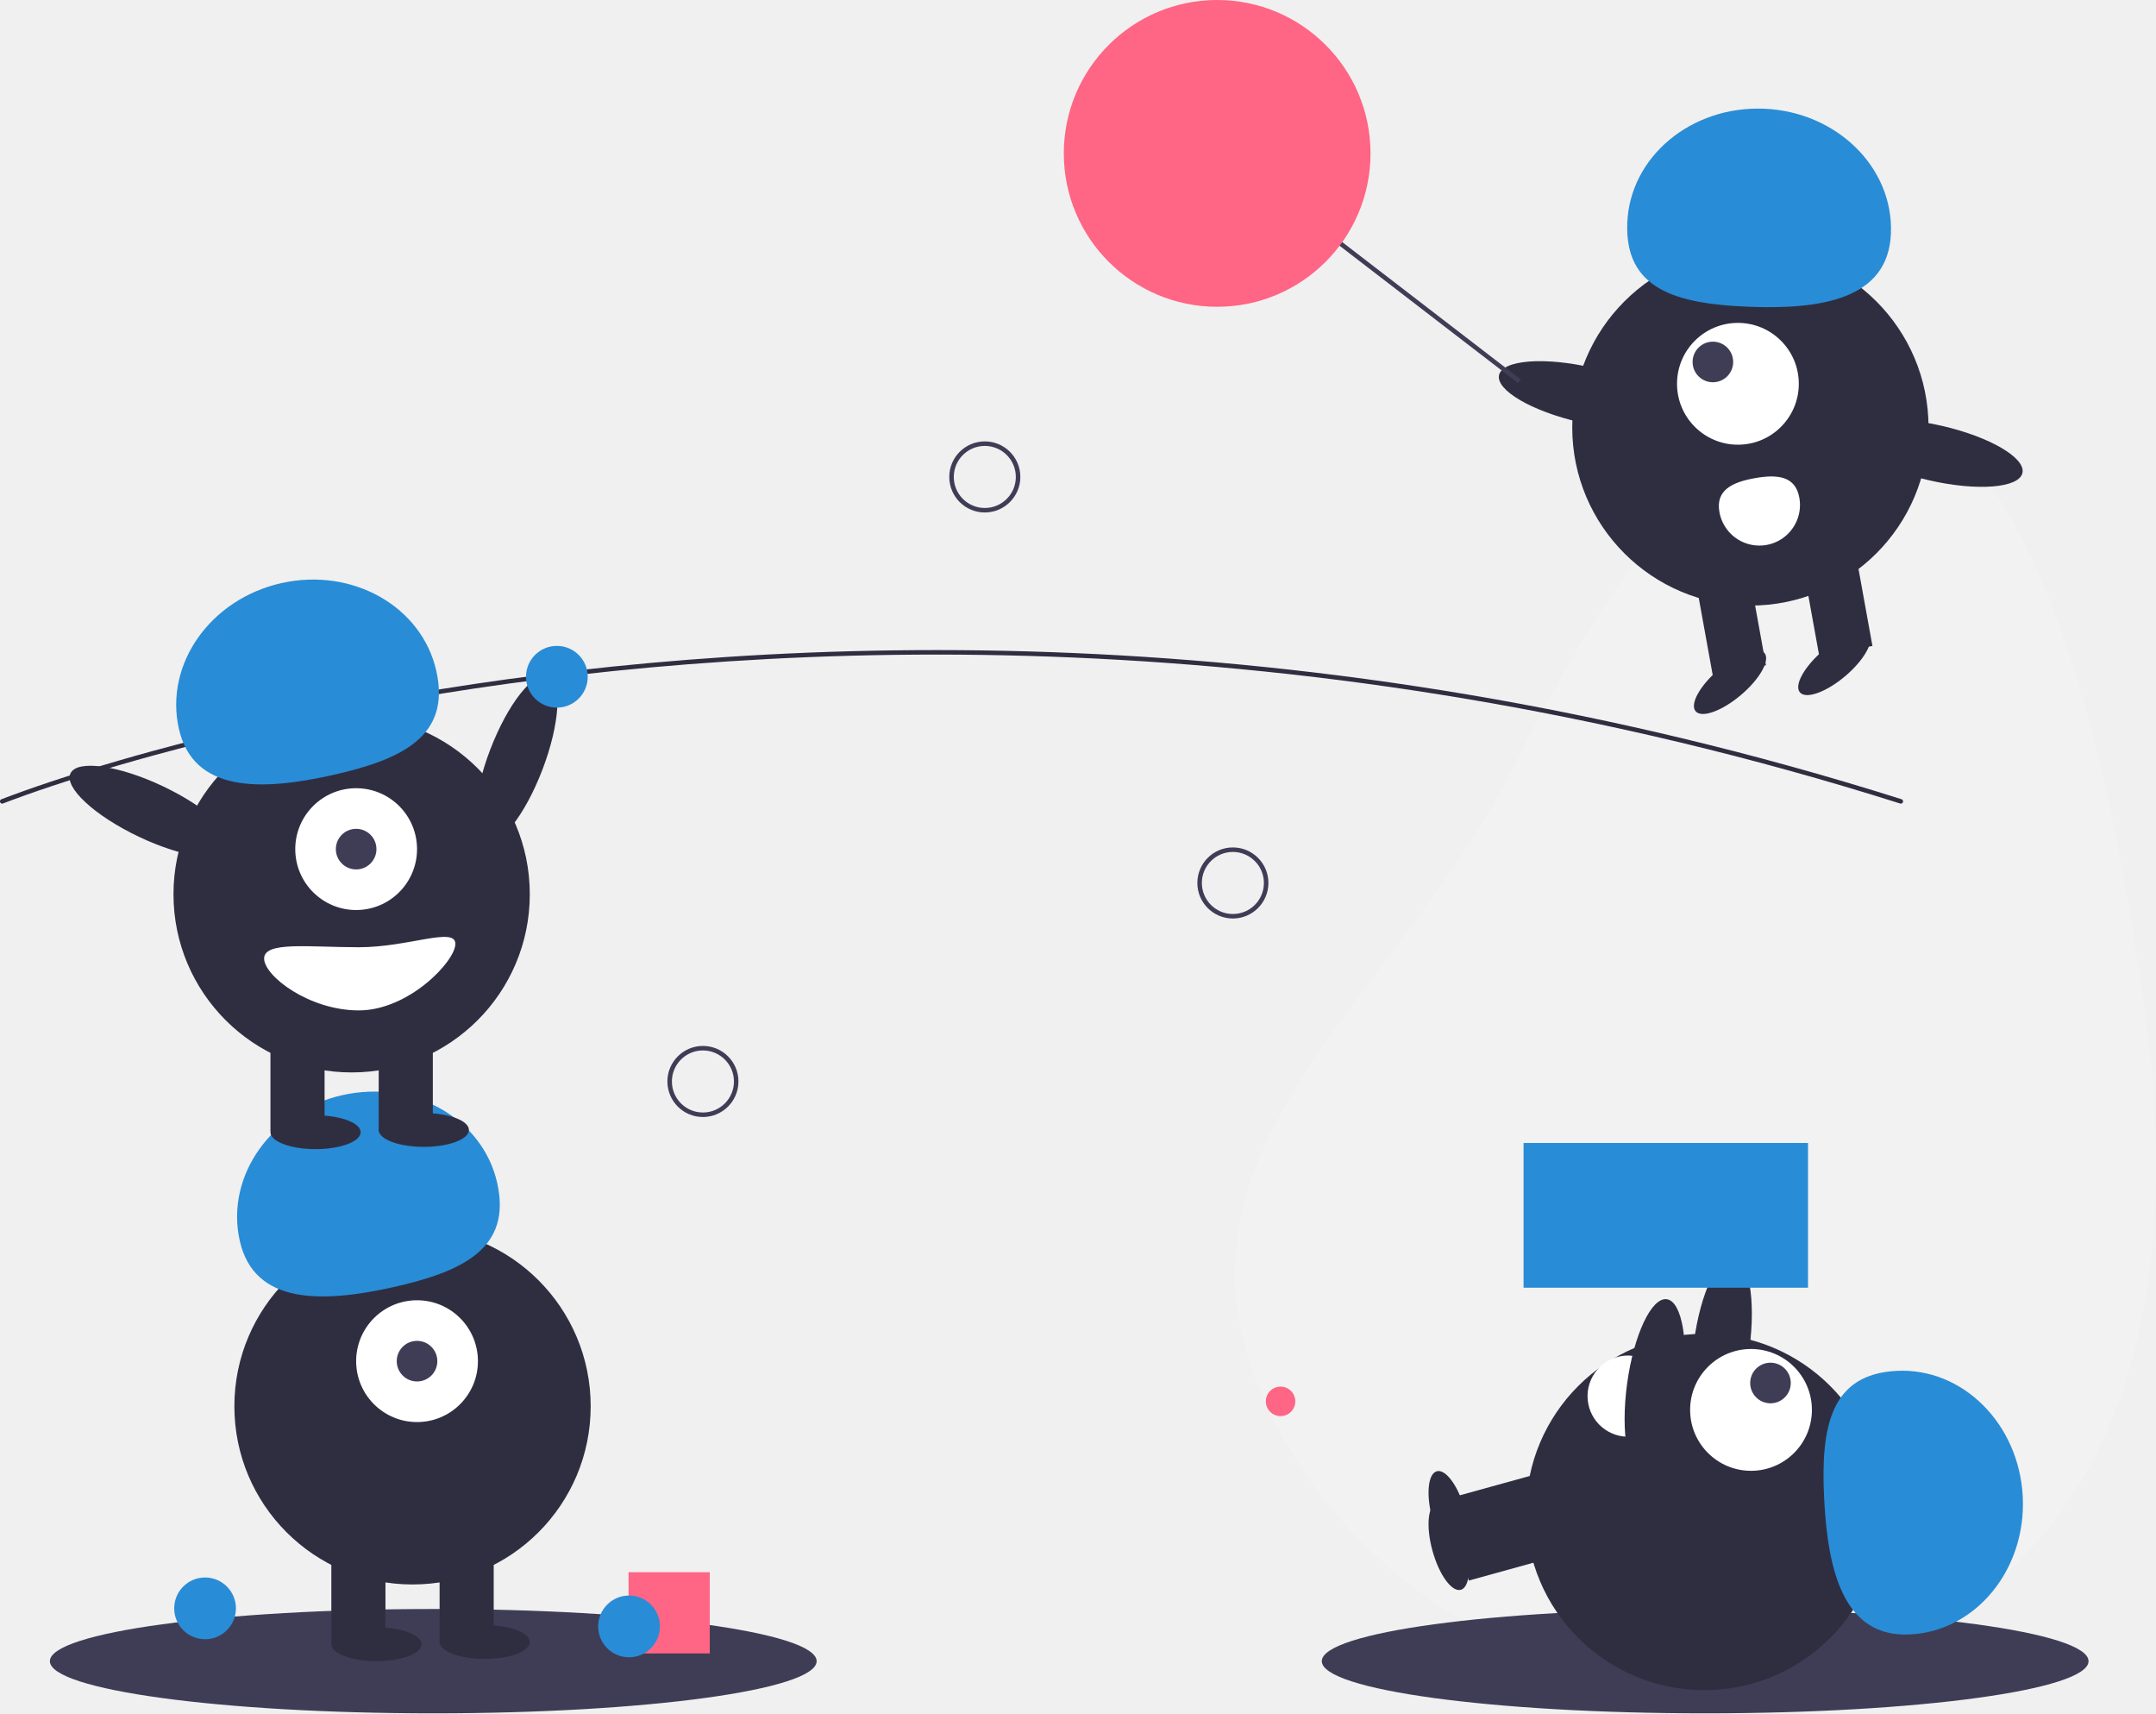
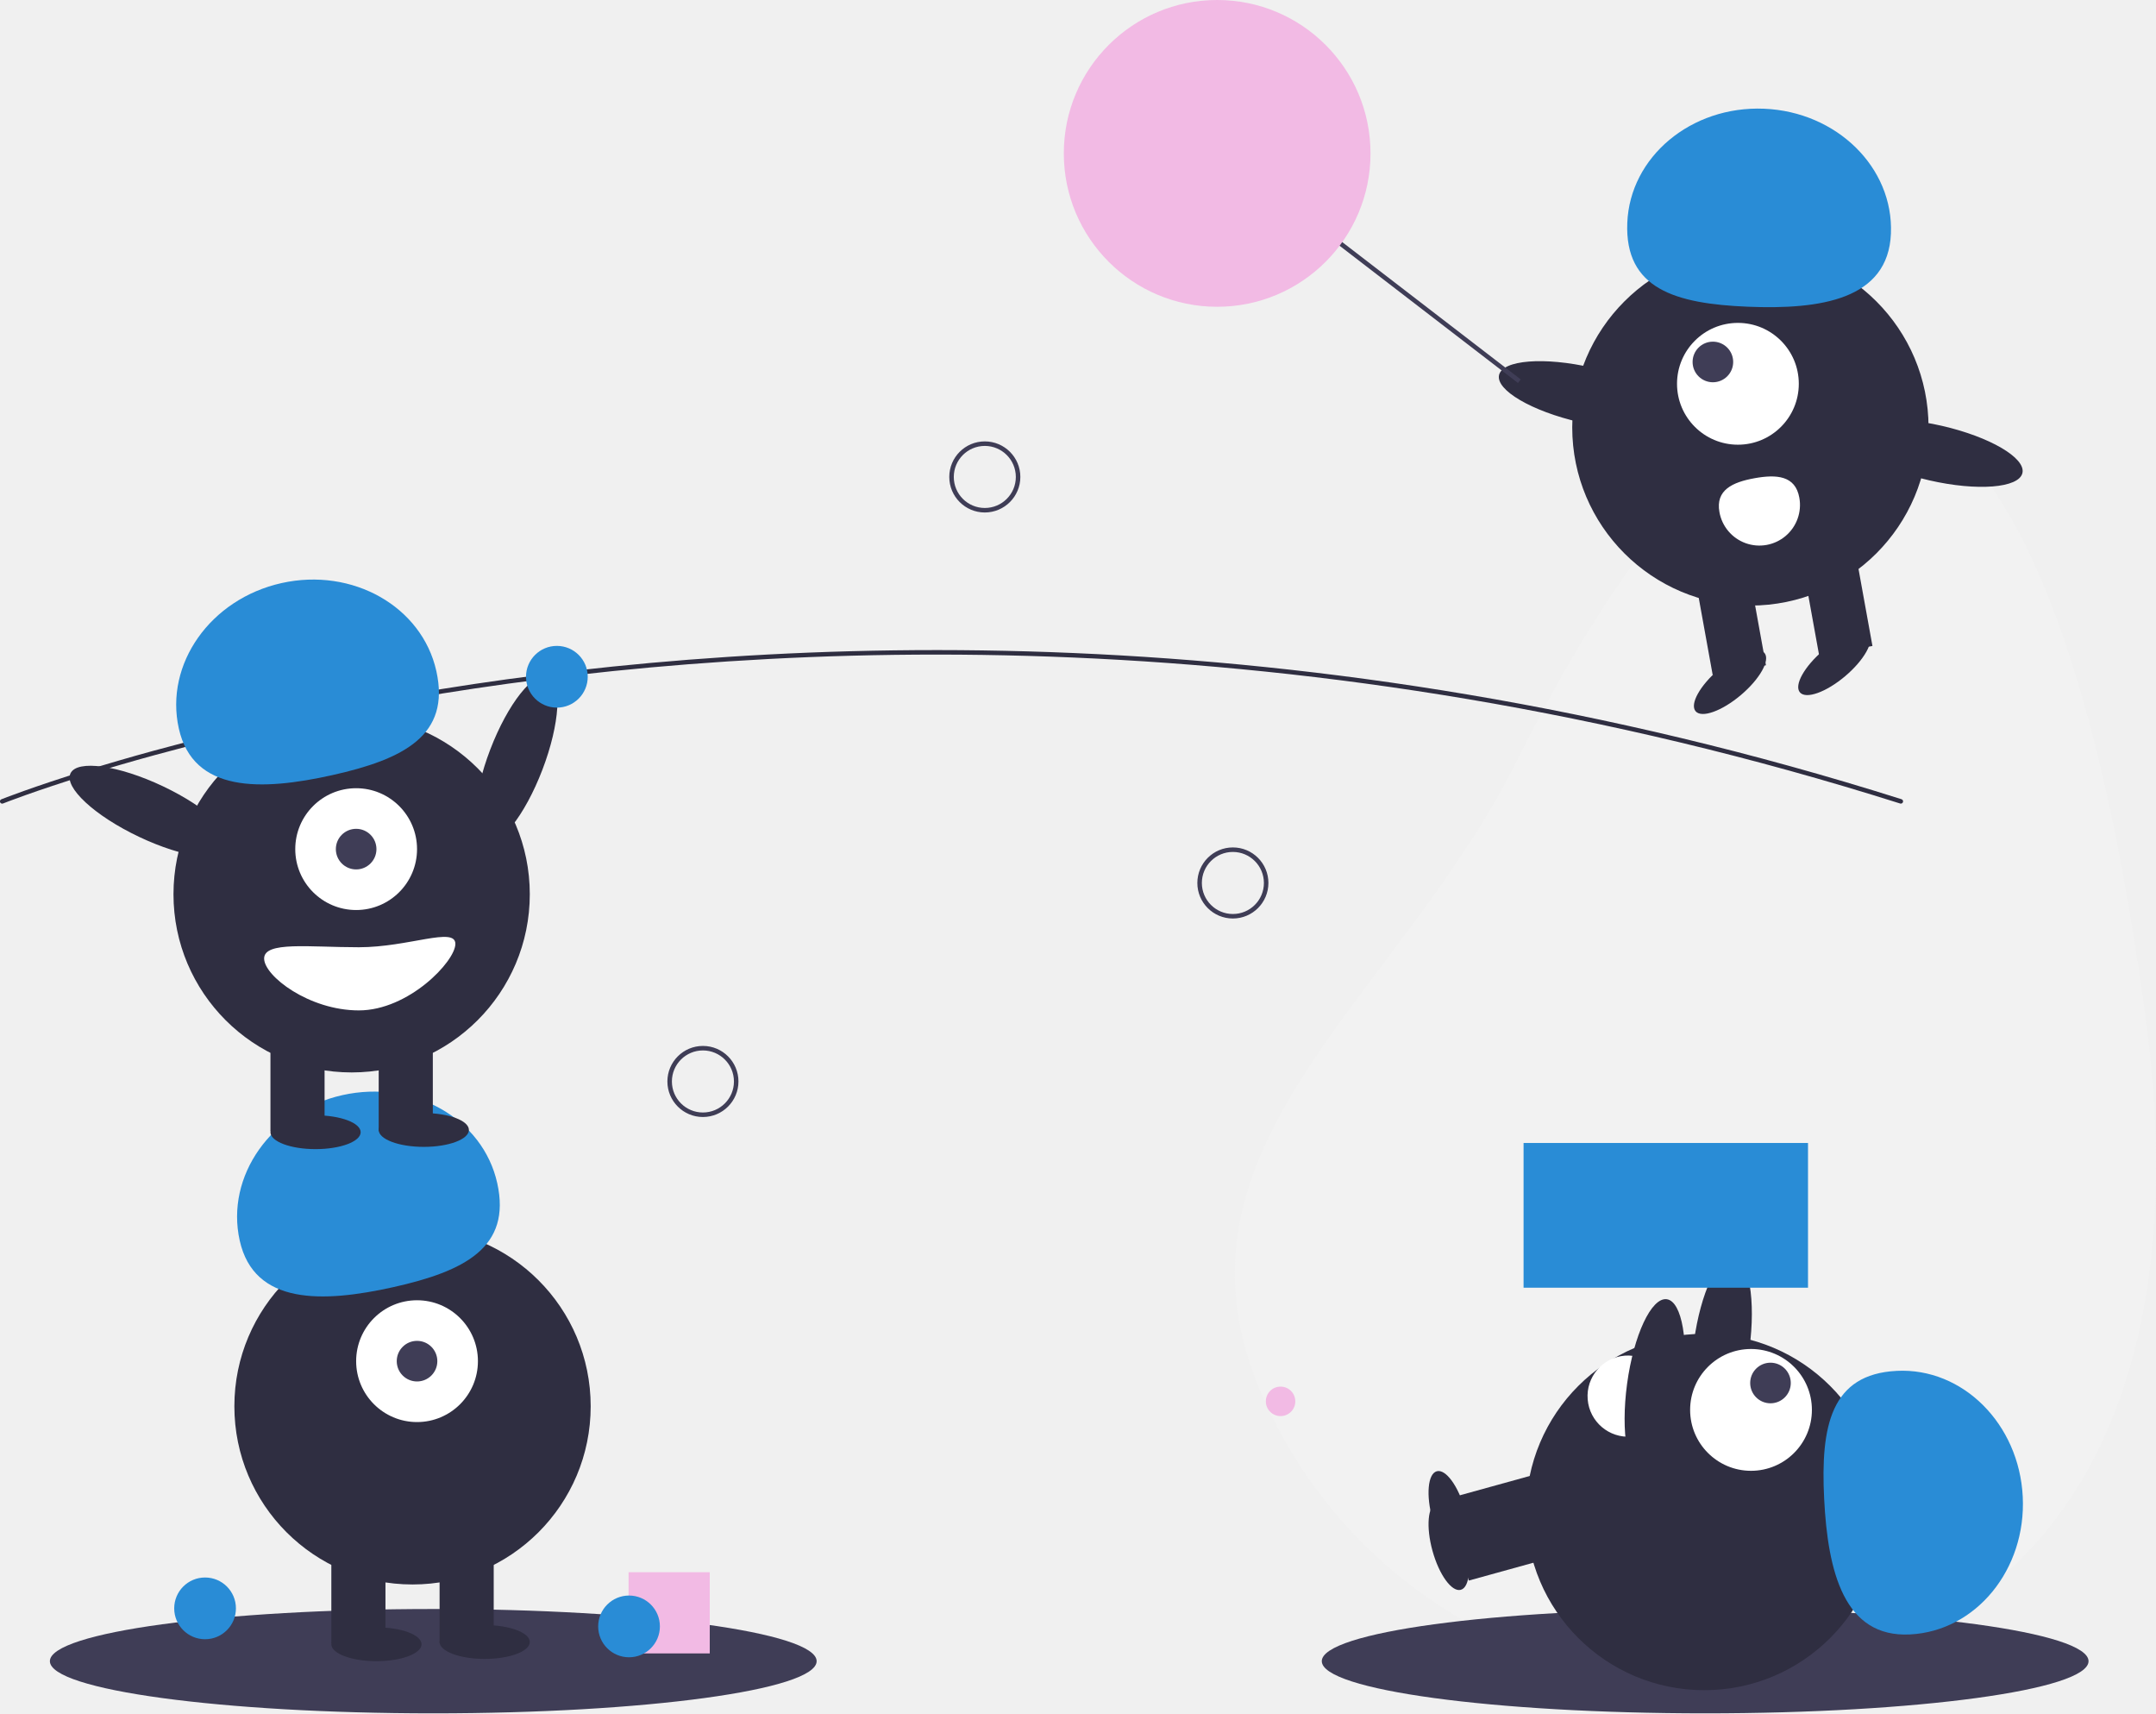
<svg xmlns="http://www.w3.org/2000/svg" data-name="Layer 1" width="956.036" height="759.564" viewBox="0 0 956.036 759.564">
  <path d="M1073.439,521.514c15.666,116.589-5.666,233.305-114.169,278.753s-233.305-5.666-278.754-114.169,61.785-173.424,114.169-278.753C901.062,193.452,1024.789,159.45,1073.439,521.514Z" transform="translate(-121.9819 -70.2182)" fill="#f2f2f2" />
  <ellipse cx="756.122" cy="736.436" rx="170" ry="23.127" fill="#3f3d56" />
  <rect x="769.313" y="741.632" width="43" height="24" transform="translate(-294.1906 167.7242) rotate(-15.45227)" fill="#2f2e41" />
  <ellipse cx="764.421" cy="755.74" rx="7.5" ry="20" transform="translate(-295.7063 160.7686) rotate(-15.45227)" fill="#2f2e41" />
  <ellipse cx="885.422" cy="666.569" rx="39.5" ry="12.4" transform="translate(-16.01214 1384.221) rotate(-82.28111)" fill="#2f2e41" />
  <circle cx="755.707" cy="670.299" r="79" fill="#2f2e41" />
  <rect x="769.313" y="727.632" width="43" height="24" transform="translate(-290.4605 167.2181) rotate(-15.45227)" fill="#2f2e41" />
  <ellipse cx="764.421" cy="741.74" rx="7.5" ry="20" transform="translate(-291.9762 160.2625) rotate(-15.45227)" fill="#2f2e41" />
  <circle cx="776.451" cy="625.043" r="27" fill="#fff" />
  <circle cx="785.086" cy="613.116" r="9" fill="#3f3d56" />
  <path d="M968.919,794.806c29.235-1.463,51.625-28.808,50.01-61.076S992.305,676.489,963.071,677.952s-33.822,24.412-32.207,56.681S939.684,796.269,968.919,794.806Z" transform="translate(-121.9819 -70.2182)" fill="#298cd6" />
  <path d="M845.402,707.092a18,18,0,0,1-2.904-35.883c9.909-.802,12.611,7.065,13.413,16.973S855.311,706.29,845.402,707.092Z" transform="translate(-121.9819 -70.2182)" fill="#fff" />
  <rect x="675.597" y="506.71" width="126.129" height="64.161" fill="#298cd6" />
  <ellipse cx="855.771" cy="685.34" rx="39.5" ry="12.4" transform="translate(-60.28252 1371.088) rotate(-82.28111)" fill="#2f2e41" />
-   <circle cx="567.843" cy="621.252" r="6.535" fill="#ff6584" />
+   <circle cx="567.843" cy="621.252" r="6.535" style="fill: rgb(242, 186, 228);" />
  <path d="M964.873,426.482a.982.982,0,0,1-.302-.047C700.164,342.817,467.127,353.752,318.191,377.649c-20.269,3.251-40.591,7.006-60.404,11.161-5.058,1.06-10.306,2.195-15.597,3.378-6.319,1.407-12.554,2.856-18.532,4.306q-3.873.917-7.595,1.849c-3.758.928-7.572,1.895-11.66,2.957-4.568,1.178-9.209,2.413-13.797,3.672a.442.442,0,0,1-.051.015l0.0.001c-5.183,1.415-10.338,2.871-15.323,4.325-2.698.779-5.304,1.548-7.799,2.307-.279.077-.526.151-.776.228l-.536.163c-.311.095-.617.188-.924.275l-.02.006 0.0.001-.812.252c-.968.293-1.912.579-2.841.864-24.545,7.566-38.038,12.949-38.171,13.002a1,1,0,1,1-.744-1.856c.134-.053,13.693-5.463,38.328-13.058.932-.286,1.879-.572,2.85-.866l.754-.234c.026-.01.052-.018.078-.025.305-.087.61-.18.919-.273l.537-.163c.268-.081.531-.161.801-.235,2.479-.754,5.093-1.524,7.798-2.307,4.987-1.455,10.147-2.911,15.334-4.328.016-.006.033-.01.049-.015v-.001c4.604-1.263,9.263-2.503,13.845-3.685,4.094-1.063,7.915-2.032,11.68-2.962q3.738-.93,7.609-1.853c5.985-1.451,12.233-2.902,18.563-4.312,5.299-1.184,10.556-2.322,15.622-3.383,19.843-4.162,40.198-7.923,60.497-11.179,149.149-23.932,382.521-34.884,647.299,48.854a1.0 1,0,0,1-.301,1.953Z" transform="translate(-121.9819 -70.2182)" fill="#2f2e41" />
  <ellipse cx="350.928" cy="406.998" rx="39.5" ry="12.4" transform="translate(-276.5193 519.2699) rotate(-69.08217)" fill="#2f2e41" />
  <circle cx="246.934" cy="300.025" r="13.685" fill="#298cd6" />
  <path d="M558.68,297.415a15.756,15.756,0,1,1,15.755-15.756A15.773,15.773,0,0,1,558.68,297.415Zm0-29.511a13.756,13.756,0,1,0,13.755,13.755A13.771,13.771,0,0,0,558.68,267.904Z" transform="translate(-121.9819 -70.2182)" fill="#3f3d56" />
  <path d="M668.68,477.415a15.756,15.756,0,1,1,15.755-15.756A15.774,15.774,0,0,1,668.68,477.415Zm0-29.511a13.756,13.756,0,1,0,13.755,13.755A13.771,13.771,0,0,0,668.68,447.904Z" transform="translate(-121.9819 -70.2182)" fill="#3f3d56" />
  <path d="M433.68,565.415a15.755,15.755,0,1,1,15.755-15.756A15.774,15.774,0,0,1,433.68,565.415Zm0-29.511a13.755,13.755,0,1,0,13.755,13.755A13.771,13.771,0,0,0,433.68,535.904Z" transform="translate(-121.9819 -70.2182)" fill="#3f3d56" />
  <ellipse cx="192.122" cy="736.436" rx="170" ry="23.127" fill="#3f3d56" />
  <circle cx="182.927" cy="623.436" r="79" fill="#2f2e41" />
  <rect x="146.927" y="685.436" width="24" height="43" fill="#2f2e41" />
  <rect x="194.927" y="685.436" width="24" height="43" fill="#2f2e41" />
  <ellipse cx="166.927" cy="728.936" rx="20" ry="7.5" fill="#2f2e41" />
  <ellipse cx="214.927" cy="727.936" rx="20" ry="7.5" fill="#2f2e41" />
  <circle cx="184.927" cy="603.436" r="27" fill="#fff" />
  <circle cx="184.927" cy="603.436" r="9" fill="#3f3d56" />
  <path d="M228.276,620.187c-6.379-28.568,14.012-57.434,45.544-64.475s62.265,10.41,68.644,38.978-14.519,39.104-46.051,46.145S234.655,648.754,228.276,620.187Z" transform="translate(-121.9819 -70.2182)" fill="#298cd6" />
  <circle cx="155.927" cy="396.436" r="79" fill="#2f2e41" />
  <rect x="119.927" y="458.436" width="24" height="43" fill="#2f2e41" />
  <rect x="167.927" y="458.436" width="24" height="43" fill="#2f2e41" />
  <ellipse cx="139.927" cy="501.936" rx="20" ry="7.5" fill="#2f2e41" />
  <ellipse cx="187.927" cy="500.936" rx="20" ry="7.5" fill="#2f2e41" />
  <circle cx="157.927" cy="376.436" r="27" fill="#fff" />
  <circle cx="157.927" cy="376.436" r="9" fill="#3f3d56" />
  <path d="M201.276,393.187c-6.379-28.568,14.012-57.434,45.544-64.475s62.265,10.41,68.644,38.978-14.519,39.104-46.051,46.145S207.655,421.754,201.276,393.187Z" transform="translate(-121.9819 -70.2182)" fill="#298cd6" />
  <ellipse cx="188.928" cy="429.998" rx="12.4" ry="39.5" transform="translate(-402.5302 346.2154) rotate(-64.62574)" fill="#2f2e41" />
  <path d="M239.104,495.155c0,7.732,19.909,23,42,23s42.805-21.768,42.805-29.5-20.713,1.5-42.805,1.5S239.104,487.423,239.104,495.155Z" transform="translate(-121.9819 -70.2182)" fill="#fff" />
  <circle cx="776.174" cy="189.47" r="79" fill="#2f2e41" />
  <rect x="924.644" y="316.073" width="24" height="43" transform="translate(-167.1339 102.0245) rotate(-10.26083)" fill="#2f2e41" />
  <rect x="877.414" y="324.628" width="24" height="43" transform="matrix(0.98401, -0.17813, 0.17813, 0.98401, -169.4139, 93.75219)" fill="#2f2e41" />
  <ellipse cx="889.126" cy="372.603" rx="20" ry="7.5" transform="translate(-152.1574 592.665) rotate(-40.26106)" fill="#2f2e41" />
  <ellipse cx="935.374" cy="364.231" rx="20" ry="7.5" transform="translate(-135.7908 620.5707) rotate(-40.26106)" fill="#2f2e41" />
  <circle cx="770.644" cy="170.146" r="27" fill="#fff" />
  <circle cx="759.547" cy="160.468" r="9" fill="#3f3d56" />
  <path d="M960.476,173.745c1.188-29.247-24.019-54.019-56.301-55.331s-59.415,21.335-60.603,50.582,21.252,35.892,53.534,37.203S959.288,202.992,960.476,173.745Z" transform="translate(-121.9819 -70.2182)" fill="#298cd6" />
  <ellipse cx="825.211" cy="245.296" rx="12.4" ry="39.5" transform="translate(279.7635 924.6241) rotate(-77.0899)" fill="#2f2e41" />
  <ellipse cx="980.285" cy="271.084" rx="12.4" ry="39.5" transform="translate(375.0539 1095.805) rotate(-77.0899)" fill="#2f2e41" />
  <path d="M919.854,290.821a18,18,0,1,1-35.424,6.413c-1.771-9.782,5.792-13.244,15.575-15.014S918.083,281.039,919.854,290.821Z" transform="translate(-121.9819 -70.2182)" fill="#fff" />
  <rect x="749.208" y="146.814" width="2" height="114.809" transform="translate(8.94766 604.1186) rotate(-52.43141)" fill="#3f3d56" />
-   <circle cx="539.726" cy="68" r="68" fill="#ff6584" />
+   <circle cx="539.726" cy="68" r="68" style="fill: rgb(242, 186, 228);" />
  <circle cx="90.934" cy="713.025" r="13.685" fill="#298cd6" />
-   <rect x="278.726" y="697" width="36" height="36" fill="#ff6584" />
+   <rect x="278.726" y="697" width="36" height="36" style="fill: rgb(242, 186, 228);" />
  <circle cx="278.934" cy="721.025" r="13.685" fill="#298cd6" />
</svg>
